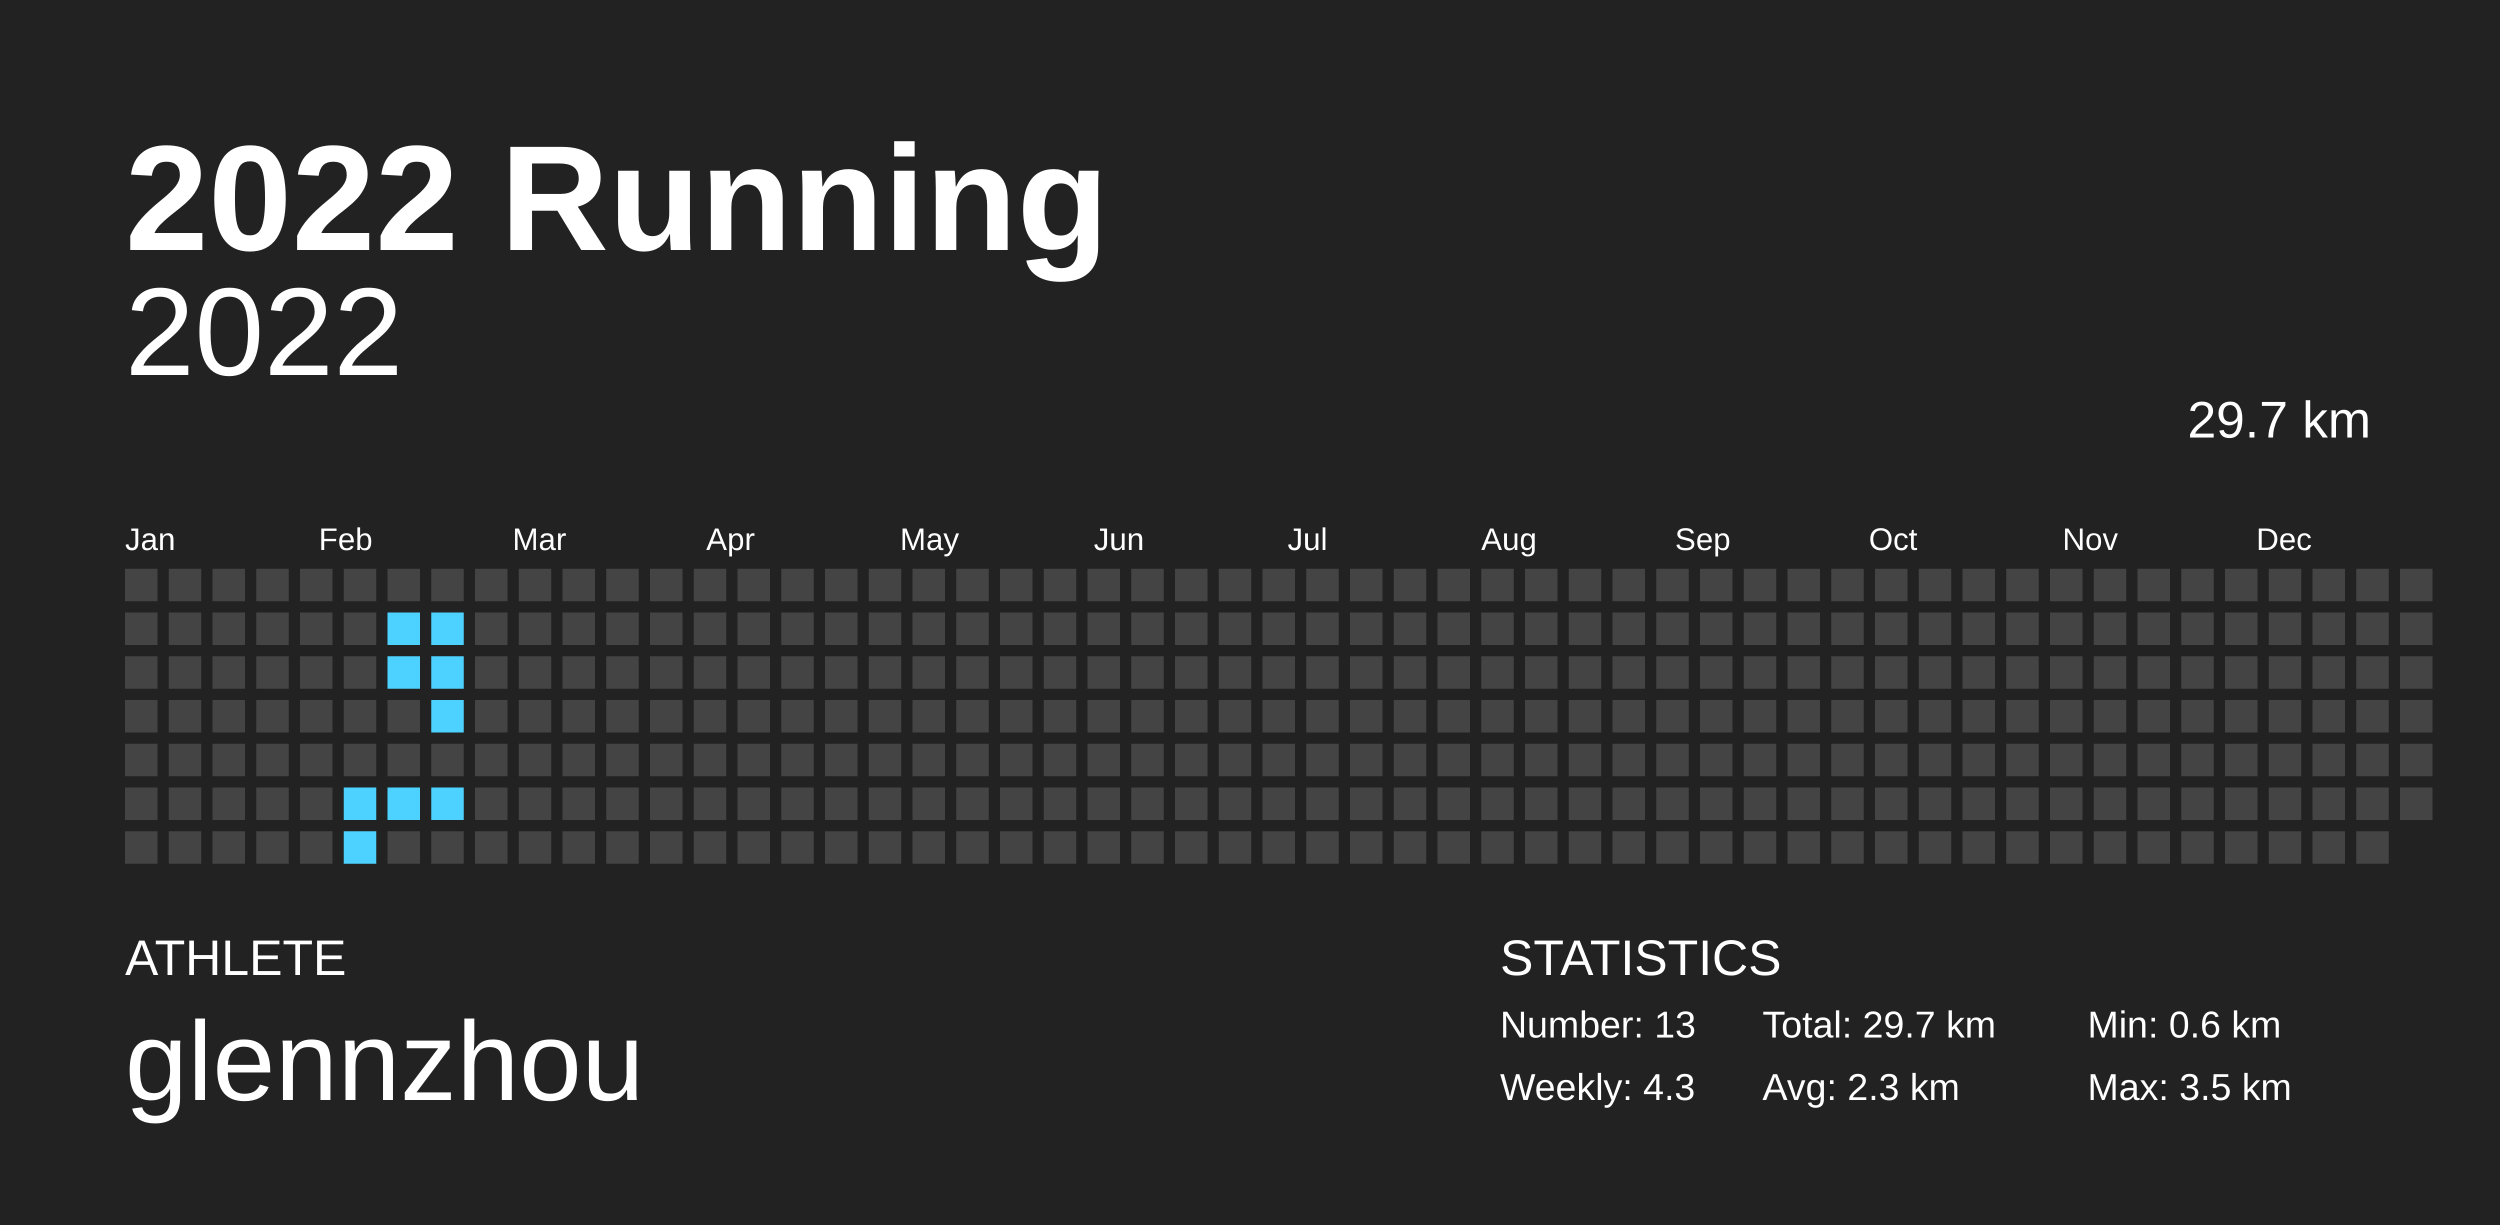
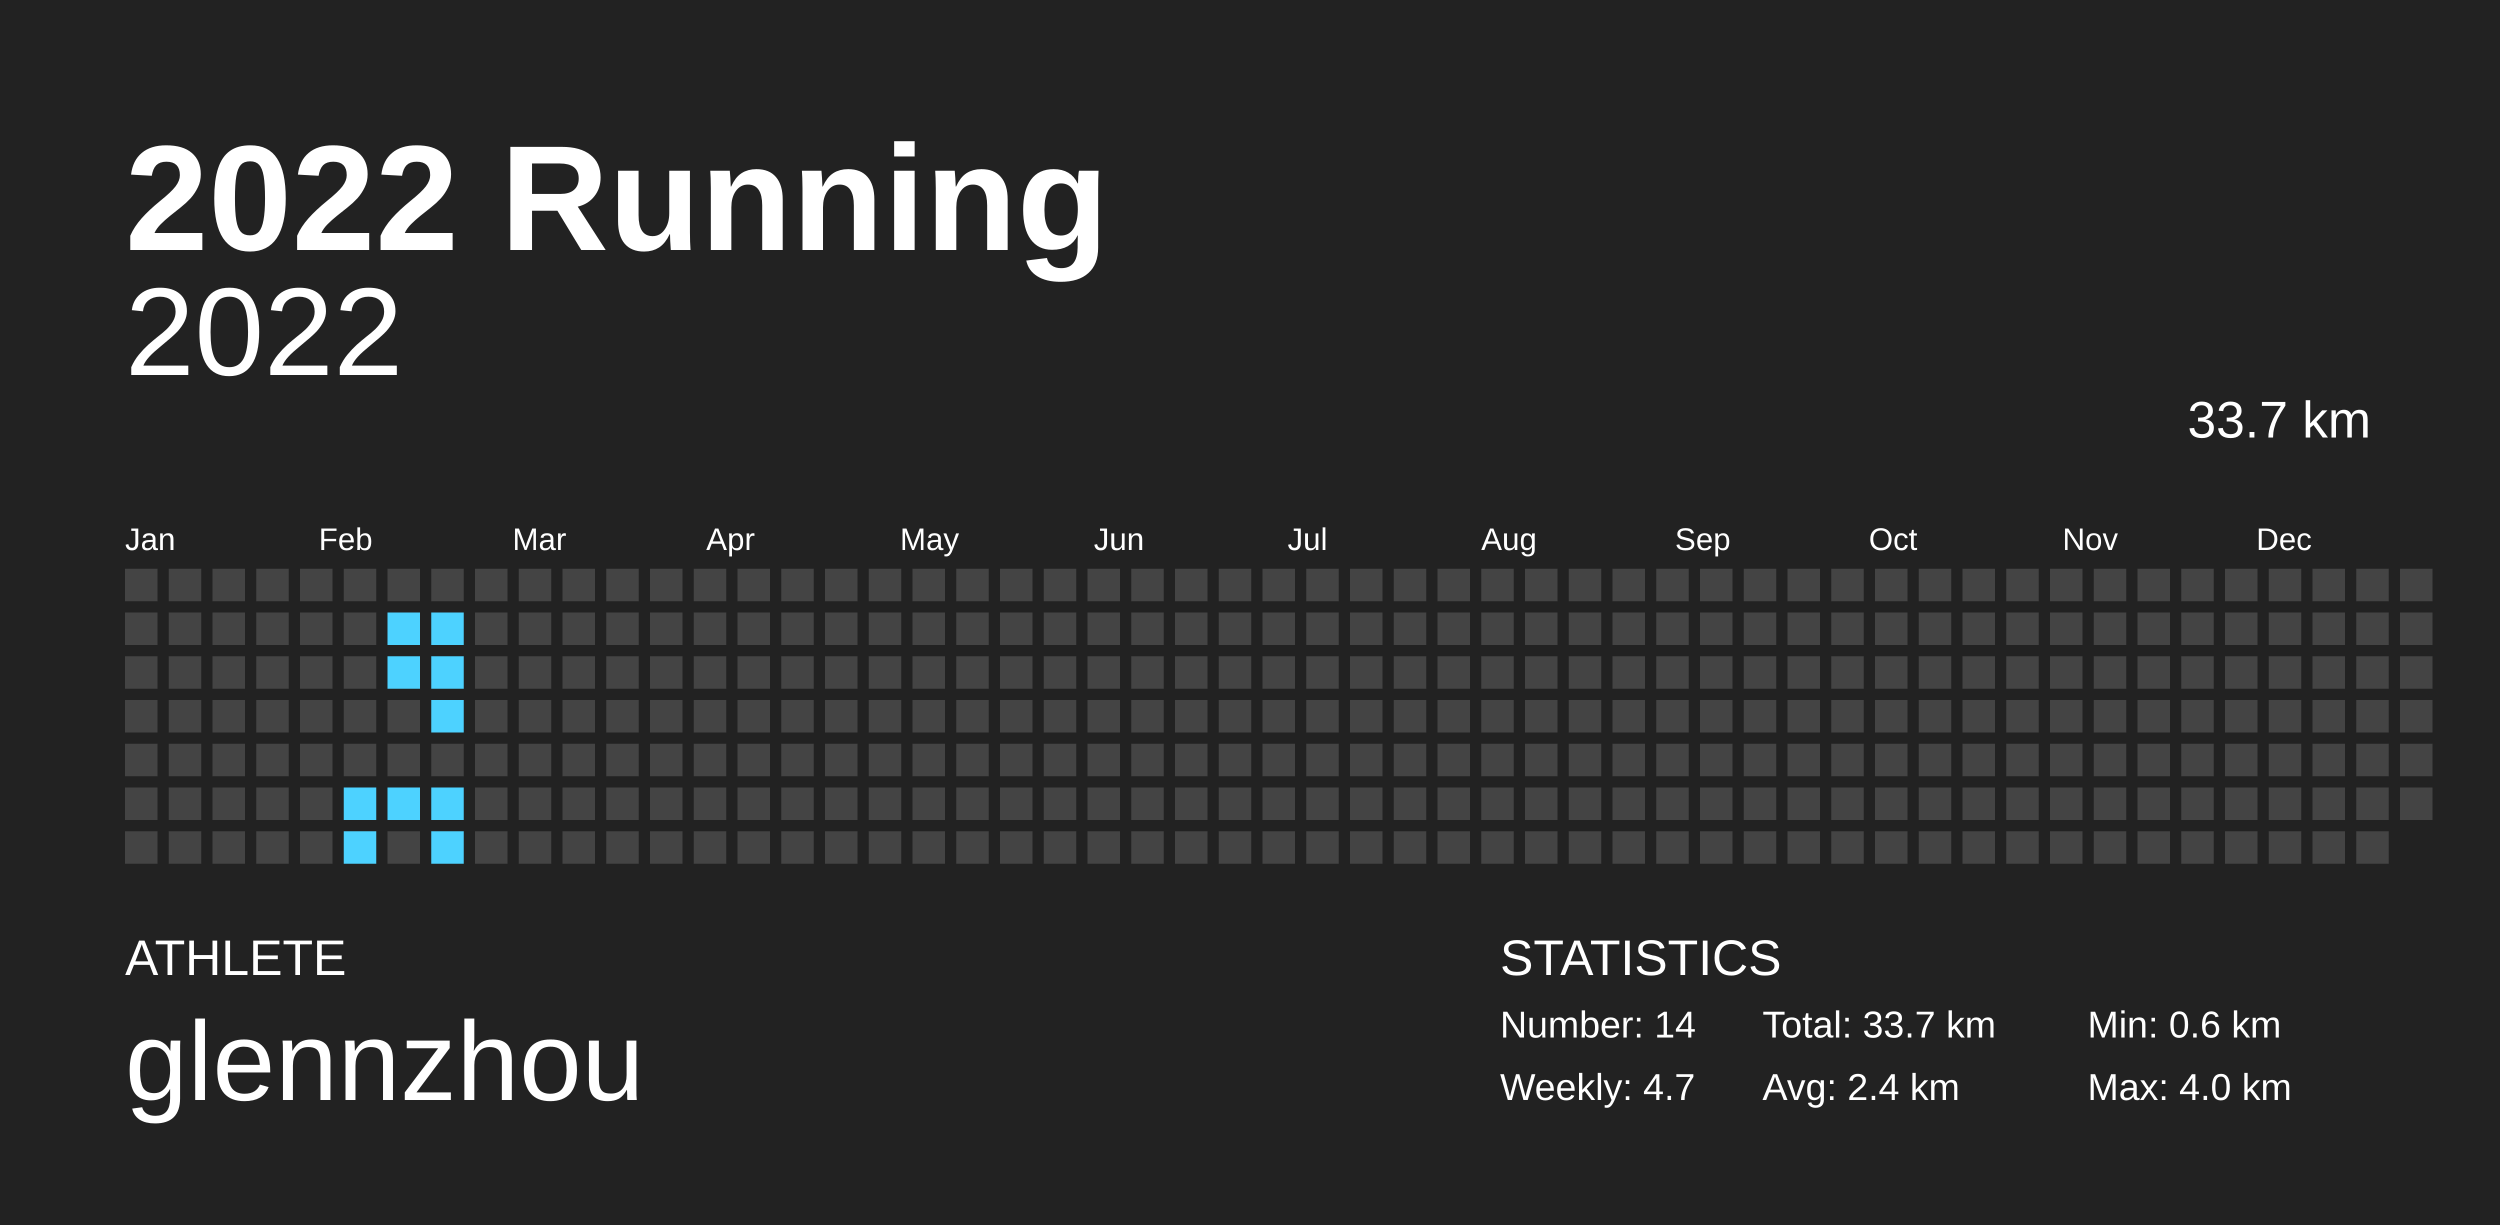
<svg xmlns="http://www.w3.org/2000/svg" baseProfile="full" height="98mm" version="1.1" viewBox="0,0,200,98" width="200mm">
  <defs />
  <rect fill="#222222" height="98" width="200" x="0" y="0" />
  <text fill="#FFFFFF" style="font-size:12px; font-family:Arial; font-weight:bold;" x="10" y="20">2022 Running</text>
  <text fill="#FFFFFF" style="font-size:4px; font-family:Arial" x="10" y="78">ATHLETE</text>
  <text fill="#FFFFFF" style="font-size:9px; font-family:Arial" x="10" y="88">glennzhou</text>
  <text fill="#FFFFFF" style="font-size:4px; font-family:Arial" x="120" y="78">STATISTICS</text>
-   <text fill="#FFFFFF" style="font-size:3px; font-family:Arial" x="120" y="83">Number: 13</text>
-   <text fill="#FFFFFF" style="font-size:3px; font-family:Arial" x="120" y="88">Weekly: 4.3</text>
-   <text fill="#FFFFFF" style="font-size:3px; font-family:Arial" x="141" y="83">Total: 29.7 km</text>
-   <text fill="#FFFFFF" style="font-size:3px; font-family:Arial" x="141" y="88">Avg: 2.3 km</text>
+   <text fill="#FFFFFF" style="font-size:3px; font-family:Arial" x="120" y="83">Number: 14</text>
+   <text fill="#FFFFFF" style="font-size:3px; font-family:Arial" x="120" y="88">Weekly: 4.7</text>
+   <text fill="#FFFFFF" style="font-size:3px; font-family:Arial" x="141" y="83">Total: 33.7 km</text>
+   <text fill="#FFFFFF" style="font-size:3px; font-family:Arial" x="141" y="88">Avg: 2.4 km</text>
  <text fill="#FFFFFF" style="font-size:3px; font-family:Arial" x="167" y="83">Min: 0.6 km</text>
-   <text fill="#FFFFFF" style="font-size:3px; font-family:Arial" x="167" y="88">Max: 3.5 km</text>
+   <text fill="#FFFFFF" style="font-size:3px; font-family:Arial" x="167" y="88">Max: 4.0 km</text>
  <text alignment-baseline="hanging" fill="#FFFFFF" style="font-size:10.0px; font-family:Arial;" x="10" y="30">2022</text>
-   <text alignment-baseline="hanging" fill="#FFFFFF" style="font-size:4.125px; font-family:Arial;" x="175" y="35">29.7 km</text>
+   <text alignment-baseline="hanging" fill="#FFFFFF" style="font-size:4.125px; font-family:Arial;" x="175" y="35">33.7 km</text>
  <text fill="#FFFFFF" style="font-size:2.5px; font-family:Arial" x="10.0" y="44">Jan</text>
  <text fill="#FFFFFF" style="font-size:2.5px; font-family:Arial" x="25.5" y="44">Feb</text>
  <text fill="#FFFFFF" style="font-size:2.5px; font-family:Arial" x="41.0" y="44">Mar</text>
  <text fill="#FFFFFF" style="font-size:2.5px; font-family:Arial" x="56.5" y="44">Apr</text>
  <text fill="#FFFFFF" style="font-size:2.5px; font-family:Arial" x="72.0" y="44">May</text>
  <text fill="#FFFFFF" style="font-size:2.5px; font-family:Arial" x="87.5" y="44">Jun</text>
  <text fill="#FFFFFF" style="font-size:2.5px; font-family:Arial" x="103.0" y="44">Jul</text>
  <text fill="#FFFFFF" style="font-size:2.5px; font-family:Arial" x="118.5" y="44">Aug</text>
  <text fill="#FFFFFF" style="font-size:2.5px; font-family:Arial" x="134.0" y="44">Sep</text>
  <text fill="#FFFFFF" style="font-size:2.5px; font-family:Arial" x="149.5" y="44">Oct</text>
  <text fill="#FFFFFF" style="font-size:2.5px; font-family:Arial" x="165.0" y="44">Nov</text>
  <text fill="#FFFFFF" style="font-size:2.5px; font-family:Arial" x="180.5" y="44">Dec</text>
  <rect fill="#444444" height="2.6" width="2.6" x="10.0" y="45.5" />
  <rect fill="#444444" height="2.6" width="2.6" x="10.0" y="49.0" />
  <rect fill="#444444" height="2.6" width="2.6" x="10.0" y="52.5" />
  <rect fill="#444444" height="2.6" width="2.6" x="10.0" y="56.0" />
  <rect fill="#444444" height="2.6" width="2.6" x="10.0" y="59.5" />
  <rect fill="#444444" height="2.6" width="2.6" x="10.0" y="63.0" />
  <rect fill="#444444" height="2.6" width="2.6" x="10.0" y="66.5" />
  <rect fill="#444444" height="2.6" width="2.6" x="13.5" y="45.5" />
  <rect fill="#444444" height="2.6" width="2.6" x="13.5" y="49.0" />
  <rect fill="#444444" height="2.6" width="2.6" x="13.5" y="52.5" />
  <rect fill="#444444" height="2.6" width="2.6" x="13.5" y="56.0" />
  <rect fill="#444444" height="2.6" width="2.6" x="13.5" y="59.5" />
  <rect fill="#444444" height="2.6" width="2.6" x="13.5" y="63.0" />
  <rect fill="#444444" height="2.6" width="2.6" x="13.5" y="66.5" />
  <rect fill="#444444" height="2.6" width="2.6" x="17.0" y="45.5" />
  <rect fill="#444444" height="2.6" width="2.6" x="17.0" y="49.0" />
  <rect fill="#444444" height="2.6" width="2.6" x="17.0" y="52.5" />
  <rect fill="#444444" height="2.6" width="2.6" x="17.0" y="56.0" />
  <rect fill="#444444" height="2.6" width="2.6" x="17.0" y="59.5" />
  <rect fill="#444444" height="2.6" width="2.6" x="17.0" y="63.0" />
  <rect fill="#444444" height="2.6" width="2.6" x="17.0" y="66.5" />
  <rect fill="#444444" height="2.6" width="2.6" x="20.5" y="45.5" />
  <rect fill="#444444" height="2.6" width="2.6" x="20.5" y="49.0" />
  <rect fill="#444444" height="2.6" width="2.6" x="20.5" y="52.5" />
  <rect fill="#444444" height="2.6" width="2.6" x="20.5" y="56.0" />
  <rect fill="#444444" height="2.6" width="2.6" x="20.5" y="59.5" />
  <rect fill="#444444" height="2.6" width="2.6" x="20.5" y="63.0" />
  <rect fill="#444444" height="2.6" width="2.6" x="20.5" y="66.5" />
  <rect fill="#444444" height="2.6" width="2.6" x="24.0" y="45.5" />
  <rect fill="#444444" height="2.6" width="2.6" x="24.0" y="49.0" />
  <rect fill="#444444" height="2.6" width="2.6" x="24.0" y="52.5" />
  <rect fill="#444444" height="2.6" width="2.6" x="24.0" y="56.0" />
  <rect fill="#444444" height="2.6" width="2.6" x="24.0" y="59.5" />
  <rect fill="#444444" height="2.6" width="2.6" x="24.0" y="63.0" />
  <rect fill="#444444" height="2.6" width="2.6" x="24.0" y="66.5" />
  <rect fill="#444444" height="2.6" width="2.6" x="27.5" y="45.5" />
  <rect fill="#444444" height="2.6" width="2.6" x="27.5" y="49.0" />
  <rect fill="#444444" height="2.6" width="2.6" x="27.5" y="52.5" />
  <rect fill="#444444" height="2.6" width="2.6" x="27.5" y="56.0" />
  <rect fill="#444444" height="2.6" width="2.6" x="27.5" y="59.5" />
  <rect fill="#4dd2ff" height="2.6" width="2.6" x="27.5" y="63.0" />
  <rect fill="#4dd2ff" height="2.6" width="2.6" x="27.5" y="66.5" />
  <rect fill="#444444" height="2.6" width="2.6" x="31.0" y="45.5" />
  <rect fill="#4dd2ff" height="2.6" width="2.6" x="31.0" y="49.0" />
  <rect fill="#4dd2ff" height="2.6" width="2.6" x="31.0" y="52.5" />
  <rect fill="#444444" height="2.6" width="2.6" x="31.0" y="56.0" />
  <rect fill="#444444" height="2.6" width="2.6" x="31.0" y="59.5" />
  <rect fill="#4dd2ff" height="2.6" width="2.6" x="31.0" y="63.0" />
  <rect fill="#444444" height="2.6" width="2.6" x="31.0" y="66.5" />
  <rect fill="#444444" height="2.6" width="2.6" x="34.5" y="45.5" />
  <rect fill="#4dd2ff" height="2.6" width="2.6" x="34.5" y="49.0" />
  <rect fill="#4dd2ff" height="2.6" width="2.6" x="34.5" y="52.5" />
  <rect fill="#4dd2ff" height="2.6" width="2.6" x="34.5" y="56.0" />
  <rect fill="#444444" height="2.6" width="2.6" x="34.5" y="59.5" />
  <rect fill="#4dd2ff" height="2.6" width="2.6" x="34.5" y="63.0" />
-   <rect fill="#444444" height="2.6" width="2.6" x="34.5" y="66.5" />
+   <rect fill="#4dd2ff" height="2.6" width="2.6" x="34.5" y="66.5" />
  <rect fill="#444444" height="2.6" width="2.6" x="38.0" y="45.5" />
  <rect fill="#444444" height="2.6" width="2.6" x="38.0" y="49.0" />
  <rect fill="#444444" height="2.6" width="2.6" x="38.0" y="52.5" />
  <rect fill="#444444" height="2.6" width="2.6" x="38.0" y="56.0" />
  <rect fill="#444444" height="2.6" width="2.6" x="38.0" y="59.5" />
  <rect fill="#444444" height="2.6" width="2.6" x="38.0" y="63.0" />
  <rect fill="#444444" height="2.6" width="2.6" x="38.0" y="66.5" />
  <rect fill="#444444" height="2.6" width="2.6" x="41.5" y="45.5" />
  <rect fill="#444444" height="2.6" width="2.6" x="41.5" y="49.0" />
  <rect fill="#444444" height="2.6" width="2.6" x="41.5" y="52.5" />
  <rect fill="#444444" height="2.6" width="2.6" x="41.5" y="56.0" />
  <rect fill="#444444" height="2.6" width="2.6" x="41.5" y="59.5" />
  <rect fill="#444444" height="2.6" width="2.6" x="41.5" y="63.0" />
  <rect fill="#444444" height="2.6" width="2.6" x="41.5" y="66.5" />
  <rect fill="#444444" height="2.6" width="2.6" x="45.0" y="45.5" />
  <rect fill="#444444" height="2.6" width="2.6" x="45.0" y="49.0" />
  <rect fill="#444444" height="2.6" width="2.6" x="45.0" y="52.5" />
  <rect fill="#444444" height="2.6" width="2.6" x="45.0" y="56.0" />
  <rect fill="#444444" height="2.6" width="2.6" x="45.0" y="59.5" />
  <rect fill="#444444" height="2.6" width="2.6" x="45.0" y="63.0" />
  <rect fill="#444444" height="2.6" width="2.6" x="45.0" y="66.5" />
  <rect fill="#444444" height="2.6" width="2.6" x="48.5" y="45.5" />
  <rect fill="#444444" height="2.6" width="2.6" x="48.5" y="49.0" />
  <rect fill="#444444" height="2.6" width="2.6" x="48.5" y="52.5" />
  <rect fill="#444444" height="2.6" width="2.6" x="48.5" y="56.0" />
  <rect fill="#444444" height="2.6" width="2.6" x="48.5" y="59.5" />
  <rect fill="#444444" height="2.6" width="2.6" x="48.5" y="63.0" />
  <rect fill="#444444" height="2.6" width="2.6" x="48.5" y="66.5" />
  <rect fill="#444444" height="2.6" width="2.6" x="52.0" y="45.5" />
  <rect fill="#444444" height="2.6" width="2.6" x="52.0" y="49.0" />
  <rect fill="#444444" height="2.6" width="2.6" x="52.0" y="52.5" />
  <rect fill="#444444" height="2.6" width="2.6" x="52.0" y="56.0" />
  <rect fill="#444444" height="2.6" width="2.6" x="52.0" y="59.5" />
  <rect fill="#444444" height="2.6" width="2.6" x="52.0" y="63.0" />
  <rect fill="#444444" height="2.6" width="2.6" x="52.0" y="66.5" />
  <rect fill="#444444" height="2.6" width="2.6" x="55.5" y="45.5" />
  <rect fill="#444444" height="2.6" width="2.6" x="55.5" y="49.0" />
  <rect fill="#444444" height="2.6" width="2.6" x="55.5" y="52.5" />
  <rect fill="#444444" height="2.6" width="2.6" x="55.5" y="56.0" />
  <rect fill="#444444" height="2.6" width="2.6" x="55.5" y="59.5" />
  <rect fill="#444444" height="2.6" width="2.6" x="55.5" y="63.0" />
  <rect fill="#444444" height="2.6" width="2.6" x="55.5" y="66.5" />
  <rect fill="#444444" height="2.6" width="2.6" x="59.0" y="45.5" />
  <rect fill="#444444" height="2.6" width="2.6" x="59.0" y="49.0" />
  <rect fill="#444444" height="2.6" width="2.6" x="59.0" y="52.5" />
  <rect fill="#444444" height="2.6" width="2.6" x="59.0" y="56.0" />
  <rect fill="#444444" height="2.6" width="2.6" x="59.0" y="59.5" />
  <rect fill="#444444" height="2.6" width="2.6" x="59.0" y="63.0" />
  <rect fill="#444444" height="2.6" width="2.6" x="59.0" y="66.5" />
  <rect fill="#444444" height="2.6" width="2.6" x="62.5" y="45.5" />
  <rect fill="#444444" height="2.6" width="2.6" x="62.5" y="49.0" />
  <rect fill="#444444" height="2.6" width="2.6" x="62.5" y="52.5" />
  <rect fill="#444444" height="2.6" width="2.6" x="62.5" y="56.0" />
  <rect fill="#444444" height="2.6" width="2.6" x="62.5" y="59.5" />
  <rect fill="#444444" height="2.6" width="2.6" x="62.5" y="63.0" />
  <rect fill="#444444" height="2.6" width="2.6" x="62.5" y="66.5" />
  <rect fill="#444444" height="2.6" width="2.6" x="66.0" y="45.5" />
  <rect fill="#444444" height="2.6" width="2.6" x="66.0" y="49.0" />
  <rect fill="#444444" height="2.6" width="2.6" x="66.0" y="52.5" />
  <rect fill="#444444" height="2.6" width="2.6" x="66.0" y="56.0" />
  <rect fill="#444444" height="2.6" width="2.6" x="66.0" y="59.5" />
  <rect fill="#444444" height="2.6" width="2.6" x="66.0" y="63.0" />
  <rect fill="#444444" height="2.6" width="2.6" x="66.0" y="66.5" />
  <rect fill="#444444" height="2.6" width="2.6" x="69.5" y="45.5" />
  <rect fill="#444444" height="2.6" width="2.6" x="69.5" y="49.0" />
  <rect fill="#444444" height="2.6" width="2.6" x="69.5" y="52.5" />
  <rect fill="#444444" height="2.6" width="2.6" x="69.5" y="56.0" />
  <rect fill="#444444" height="2.6" width="2.6" x="69.5" y="59.5" />
  <rect fill="#444444" height="2.6" width="2.6" x="69.5" y="63.0" />
  <rect fill="#444444" height="2.6" width="2.6" x="69.5" y="66.5" />
  <rect fill="#444444" height="2.6" width="2.6" x="73.0" y="45.5" />
  <rect fill="#444444" height="2.6" width="2.6" x="73.0" y="49.0" />
  <rect fill="#444444" height="2.6" width="2.6" x="73.0" y="52.5" />
  <rect fill="#444444" height="2.6" width="2.6" x="73.0" y="56.0" />
  <rect fill="#444444" height="2.6" width="2.6" x="73.0" y="59.5" />
  <rect fill="#444444" height="2.6" width="2.6" x="73.0" y="63.0" />
  <rect fill="#444444" height="2.6" width="2.6" x="73.0" y="66.5" />
  <rect fill="#444444" height="2.6" width="2.6" x="76.5" y="45.5" />
  <rect fill="#444444" height="2.6" width="2.6" x="76.5" y="49.0" />
  <rect fill="#444444" height="2.6" width="2.6" x="76.5" y="52.5" />
  <rect fill="#444444" height="2.6" width="2.6" x="76.5" y="56.0" />
  <rect fill="#444444" height="2.6" width="2.6" x="76.5" y="59.5" />
  <rect fill="#444444" height="2.6" width="2.6" x="76.5" y="63.0" />
  <rect fill="#444444" height="2.6" width="2.6" x="76.5" y="66.5" />
  <rect fill="#444444" height="2.6" width="2.6" x="80.0" y="45.5" />
  <rect fill="#444444" height="2.6" width="2.6" x="80.0" y="49.0" />
  <rect fill="#444444" height="2.6" width="2.6" x="80.0" y="52.5" />
  <rect fill="#444444" height="2.6" width="2.6" x="80.0" y="56.0" />
  <rect fill="#444444" height="2.6" width="2.6" x="80.0" y="59.5" />
  <rect fill="#444444" height="2.6" width="2.6" x="80.0" y="63.0" />
  <rect fill="#444444" height="2.6" width="2.6" x="80.0" y="66.5" />
  <rect fill="#444444" height="2.6" width="2.6" x="83.5" y="45.5" />
  <rect fill="#444444" height="2.6" width="2.6" x="83.5" y="49.0" />
  <rect fill="#444444" height="2.6" width="2.6" x="83.5" y="52.5" />
  <rect fill="#444444" height="2.6" width="2.6" x="83.5" y="56.0" />
  <rect fill="#444444" height="2.6" width="2.6" x="83.5" y="59.5" />
  <rect fill="#444444" height="2.6" width="2.6" x="83.5" y="63.0" />
  <rect fill="#444444" height="2.6" width="2.6" x="83.5" y="66.5" />
  <rect fill="#444444" height="2.6" width="2.6" x="87.0" y="45.5" />
  <rect fill="#444444" height="2.6" width="2.6" x="87.0" y="49.0" />
  <rect fill="#444444" height="2.6" width="2.6" x="87.0" y="52.5" />
  <rect fill="#444444" height="2.6" width="2.6" x="87.0" y="56.0" />
  <rect fill="#444444" height="2.6" width="2.6" x="87.0" y="59.5" />
  <rect fill="#444444" height="2.6" width="2.6" x="87.0" y="63.0" />
  <rect fill="#444444" height="2.6" width="2.6" x="87.0" y="66.5" />
  <rect fill="#444444" height="2.6" width="2.6" x="90.5" y="45.5" />
  <rect fill="#444444" height="2.6" width="2.6" x="90.5" y="49.0" />
  <rect fill="#444444" height="2.6" width="2.6" x="90.5" y="52.5" />
  <rect fill="#444444" height="2.6" width="2.6" x="90.5" y="56.0" />
  <rect fill="#444444" height="2.6" width="2.6" x="90.5" y="59.5" />
  <rect fill="#444444" height="2.6" width="2.6" x="90.5" y="63.0" />
  <rect fill="#444444" height="2.6" width="2.6" x="90.5" y="66.5" />
  <rect fill="#444444" height="2.6" width="2.6" x="94.0" y="45.5" />
  <rect fill="#444444" height="2.6" width="2.6" x="94.0" y="49.0" />
  <rect fill="#444444" height="2.6" width="2.6" x="94.0" y="52.5" />
  <rect fill="#444444" height="2.6" width="2.6" x="94.0" y="56.0" />
  <rect fill="#444444" height="2.6" width="2.6" x="94.0" y="59.5" />
  <rect fill="#444444" height="2.6" width="2.6" x="94.0" y="63.0" />
  <rect fill="#444444" height="2.6" width="2.6" x="94.0" y="66.5" />
  <rect fill="#444444" height="2.6" width="2.6" x="97.5" y="45.5" />
  <rect fill="#444444" height="2.6" width="2.6" x="97.5" y="49.0" />
  <rect fill="#444444" height="2.6" width="2.6" x="97.5" y="52.5" />
  <rect fill="#444444" height="2.6" width="2.6" x="97.5" y="56.0" />
  <rect fill="#444444" height="2.6" width="2.6" x="97.5" y="59.5" />
  <rect fill="#444444" height="2.6" width="2.6" x="97.5" y="63.0" />
  <rect fill="#444444" height="2.6" width="2.6" x="97.5" y="66.5" />
  <rect fill="#444444" height="2.6" width="2.6" x="101.0" y="45.5" />
  <rect fill="#444444" height="2.6" width="2.6" x="101.0" y="49.0" />
  <rect fill="#444444" height="2.6" width="2.6" x="101.0" y="52.5" />
  <rect fill="#444444" height="2.6" width="2.6" x="101.0" y="56.0" />
  <rect fill="#444444" height="2.6" width="2.6" x="101.0" y="59.5" />
  <rect fill="#444444" height="2.6" width="2.6" x="101.0" y="63.0" />
  <rect fill="#444444" height="2.6" width="2.6" x="101.0" y="66.5" />
  <rect fill="#444444" height="2.6" width="2.6" x="104.5" y="45.5" />
  <rect fill="#444444" height="2.6" width="2.6" x="104.5" y="49.0" />
  <rect fill="#444444" height="2.6" width="2.6" x="104.5" y="52.5" />
  <rect fill="#444444" height="2.6" width="2.6" x="104.5" y="56.0" />
  <rect fill="#444444" height="2.6" width="2.6" x="104.5" y="59.5" />
  <rect fill="#444444" height="2.6" width="2.6" x="104.5" y="63.0" />
  <rect fill="#444444" height="2.6" width="2.6" x="104.5" y="66.5" />
  <rect fill="#444444" height="2.6" width="2.6" x="108.0" y="45.5" />
  <rect fill="#444444" height="2.6" width="2.6" x="108.0" y="49.0" />
  <rect fill="#444444" height="2.6" width="2.6" x="108.0" y="52.5" />
  <rect fill="#444444" height="2.6" width="2.6" x="108.0" y="56.0" />
  <rect fill="#444444" height="2.6" width="2.6" x="108.0" y="59.5" />
  <rect fill="#444444" height="2.6" width="2.6" x="108.0" y="63.0" />
  <rect fill="#444444" height="2.6" width="2.6" x="108.0" y="66.5" />
  <rect fill="#444444" height="2.6" width="2.6" x="111.5" y="45.5" />
  <rect fill="#444444" height="2.6" width="2.6" x="111.5" y="49.0" />
  <rect fill="#444444" height="2.6" width="2.6" x="111.5" y="52.5" />
  <rect fill="#444444" height="2.6" width="2.6" x="111.5" y="56.0" />
  <rect fill="#444444" height="2.6" width="2.6" x="111.5" y="59.5" />
  <rect fill="#444444" height="2.6" width="2.6" x="111.5" y="63.0" />
  <rect fill="#444444" height="2.6" width="2.6" x="111.5" y="66.5" />
  <rect fill="#444444" height="2.6" width="2.6" x="115.0" y="45.5" />
  <rect fill="#444444" height="2.6" width="2.6" x="115.0" y="49.0" />
  <rect fill="#444444" height="2.6" width="2.6" x="115.0" y="52.5" />
  <rect fill="#444444" height="2.6" width="2.6" x="115.0" y="56.0" />
  <rect fill="#444444" height="2.6" width="2.6" x="115.0" y="59.5" />
  <rect fill="#444444" height="2.6" width="2.6" x="115.0" y="63.0" />
  <rect fill="#444444" height="2.6" width="2.6" x="115.0" y="66.5" />
  <rect fill="#444444" height="2.6" width="2.6" x="118.5" y="45.5" />
  <rect fill="#444444" height="2.6" width="2.6" x="118.5" y="49.0" />
  <rect fill="#444444" height="2.6" width="2.6" x="118.5" y="52.5" />
  <rect fill="#444444" height="2.6" width="2.6" x="118.5" y="56.0" />
  <rect fill="#444444" height="2.6" width="2.6" x="118.5" y="59.5" />
  <rect fill="#444444" height="2.6" width="2.6" x="118.5" y="63.0" />
  <rect fill="#444444" height="2.6" width="2.6" x="118.5" y="66.5" />
  <rect fill="#444444" height="2.6" width="2.6" x="122.0" y="45.5" />
  <rect fill="#444444" height="2.6" width="2.6" x="122.0" y="49.0" />
  <rect fill="#444444" height="2.6" width="2.6" x="122.0" y="52.5" />
  <rect fill="#444444" height="2.6" width="2.6" x="122.0" y="56.0" />
  <rect fill="#444444" height="2.6" width="2.6" x="122.0" y="59.5" />
  <rect fill="#444444" height="2.6" width="2.6" x="122.0" y="63.0" />
  <rect fill="#444444" height="2.6" width="2.6" x="122.0" y="66.5" />
  <rect fill="#444444" height="2.6" width="2.6" x="125.5" y="45.5" />
  <rect fill="#444444" height="2.6" width="2.6" x="125.5" y="49.0" />
  <rect fill="#444444" height="2.6" width="2.6" x="125.5" y="52.5" />
  <rect fill="#444444" height="2.6" width="2.6" x="125.5" y="56.0" />
  <rect fill="#444444" height="2.6" width="2.6" x="125.5" y="59.5" />
  <rect fill="#444444" height="2.6" width="2.6" x="125.5" y="63.0" />
  <rect fill="#444444" height="2.6" width="2.6" x="125.5" y="66.5" />
  <rect fill="#444444" height="2.6" width="2.6" x="129.0" y="45.5" />
  <rect fill="#444444" height="2.6" width="2.6" x="129.0" y="49.0" />
  <rect fill="#444444" height="2.6" width="2.6" x="129.0" y="52.5" />
  <rect fill="#444444" height="2.6" width="2.6" x="129.0" y="56.0" />
  <rect fill="#444444" height="2.6" width="2.6" x="129.0" y="59.5" />
  <rect fill="#444444" height="2.6" width="2.6" x="129.0" y="63.0" />
  <rect fill="#444444" height="2.6" width="2.6" x="129.0" y="66.5" />
  <rect fill="#444444" height="2.6" width="2.6" x="132.5" y="45.5" />
  <rect fill="#444444" height="2.6" width="2.6" x="132.5" y="49.0" />
  <rect fill="#444444" height="2.6" width="2.6" x="132.5" y="52.5" />
  <rect fill="#444444" height="2.6" width="2.6" x="132.5" y="56.0" />
  <rect fill="#444444" height="2.6" width="2.6" x="132.5" y="59.5" />
  <rect fill="#444444" height="2.6" width="2.6" x="132.5" y="63.0" />
  <rect fill="#444444" height="2.6" width="2.6" x="132.5" y="66.5" />
  <rect fill="#444444" height="2.6" width="2.6" x="136.0" y="45.5" />
  <rect fill="#444444" height="2.6" width="2.6" x="136.0" y="49.0" />
  <rect fill="#444444" height="2.6" width="2.6" x="136.0" y="52.5" />
  <rect fill="#444444" height="2.6" width="2.6" x="136.0" y="56.0" />
  <rect fill="#444444" height="2.6" width="2.6" x="136.0" y="59.5" />
  <rect fill="#444444" height="2.6" width="2.6" x="136.0" y="63.0" />
  <rect fill="#444444" height="2.6" width="2.6" x="136.0" y="66.5" />
  <rect fill="#444444" height="2.6" width="2.6" x="139.5" y="45.5" />
  <rect fill="#444444" height="2.6" width="2.6" x="139.5" y="49.0" />
  <rect fill="#444444" height="2.6" width="2.6" x="139.5" y="52.5" />
  <rect fill="#444444" height="2.6" width="2.6" x="139.5" y="56.0" />
  <rect fill="#444444" height="2.6" width="2.6" x="139.5" y="59.5" />
  <rect fill="#444444" height="2.6" width="2.6" x="139.5" y="63.0" />
  <rect fill="#444444" height="2.6" width="2.6" x="139.5" y="66.5" />
  <rect fill="#444444" height="2.6" width="2.6" x="143.0" y="45.5" />
  <rect fill="#444444" height="2.6" width="2.6" x="143.0" y="49.0" />
  <rect fill="#444444" height="2.6" width="2.6" x="143.0" y="52.5" />
  <rect fill="#444444" height="2.6" width="2.6" x="143.0" y="56.0" />
  <rect fill="#444444" height="2.6" width="2.6" x="143.0" y="59.5" />
  <rect fill="#444444" height="2.6" width="2.6" x="143.0" y="63.0" />
  <rect fill="#444444" height="2.6" width="2.6" x="143.0" y="66.5" />
  <rect fill="#444444" height="2.6" width="2.6" x="146.5" y="45.5" />
  <rect fill="#444444" height="2.6" width="2.6" x="146.5" y="49.0" />
  <rect fill="#444444" height="2.6" width="2.6" x="146.5" y="52.5" />
  <rect fill="#444444" height="2.6" width="2.6" x="146.5" y="56.0" />
  <rect fill="#444444" height="2.6" width="2.6" x="146.5" y="59.5" />
  <rect fill="#444444" height="2.6" width="2.6" x="146.5" y="63.0" />
  <rect fill="#444444" height="2.6" width="2.6" x="146.5" y="66.5" />
  <rect fill="#444444" height="2.6" width="2.6" x="150.0" y="45.5" />
  <rect fill="#444444" height="2.6" width="2.6" x="150.0" y="49.0" />
  <rect fill="#444444" height="2.6" width="2.6" x="150.0" y="52.5" />
  <rect fill="#444444" height="2.6" width="2.6" x="150.0" y="56.0" />
  <rect fill="#444444" height="2.6" width="2.6" x="150.0" y="59.5" />
  <rect fill="#444444" height="2.6" width="2.6" x="150.0" y="63.0" />
  <rect fill="#444444" height="2.6" width="2.6" x="150.0" y="66.5" />
  <rect fill="#444444" height="2.6" width="2.6" x="153.5" y="45.5" />
  <rect fill="#444444" height="2.6" width="2.6" x="153.5" y="49.0" />
  <rect fill="#444444" height="2.6" width="2.6" x="153.5" y="52.5" />
  <rect fill="#444444" height="2.6" width="2.6" x="153.5" y="56.0" />
  <rect fill="#444444" height="2.6" width="2.6" x="153.5" y="59.5" />
  <rect fill="#444444" height="2.6" width="2.6" x="153.5" y="63.0" />
  <rect fill="#444444" height="2.6" width="2.6" x="153.5" y="66.5" />
  <rect fill="#444444" height="2.6" width="2.6" x="157.0" y="45.5" />
  <rect fill="#444444" height="2.6" width="2.6" x="157.0" y="49.0" />
  <rect fill="#444444" height="2.6" width="2.6" x="157.0" y="52.5" />
  <rect fill="#444444" height="2.6" width="2.6" x="157.0" y="56.0" />
  <rect fill="#444444" height="2.6" width="2.6" x="157.0" y="59.5" />
  <rect fill="#444444" height="2.6" width="2.6" x="157.0" y="63.0" />
  <rect fill="#444444" height="2.6" width="2.6" x="157.0" y="66.5" />
  <rect fill="#444444" height="2.6" width="2.6" x="160.5" y="45.5" />
  <rect fill="#444444" height="2.6" width="2.6" x="160.5" y="49.0" />
  <rect fill="#444444" height="2.6" width="2.6" x="160.5" y="52.5" />
  <rect fill="#444444" height="2.6" width="2.6" x="160.5" y="56.0" />
  <rect fill="#444444" height="2.6" width="2.6" x="160.5" y="59.5" />
  <rect fill="#444444" height="2.6" width="2.6" x="160.5" y="63.0" />
  <rect fill="#444444" height="2.6" width="2.6" x="160.5" y="66.5" />
  <rect fill="#444444" height="2.6" width="2.6" x="164.0" y="45.5" />
  <rect fill="#444444" height="2.6" width="2.6" x="164.0" y="49.0" />
  <rect fill="#444444" height="2.6" width="2.6" x="164.0" y="52.5" />
  <rect fill="#444444" height="2.6" width="2.6" x="164.0" y="56.0" />
  <rect fill="#444444" height="2.6" width="2.6" x="164.0" y="59.5" />
  <rect fill="#444444" height="2.6" width="2.6" x="164.0" y="63.0" />
  <rect fill="#444444" height="2.6" width="2.6" x="164.0" y="66.5" />
  <rect fill="#444444" height="2.6" width="2.6" x="167.5" y="45.5" />
  <rect fill="#444444" height="2.6" width="2.6" x="167.5" y="49.0" />
  <rect fill="#444444" height="2.6" width="2.6" x="167.5" y="52.5" />
  <rect fill="#444444" height="2.6" width="2.6" x="167.5" y="56.0" />
  <rect fill="#444444" height="2.6" width="2.6" x="167.5" y="59.5" />
  <rect fill="#444444" height="2.6" width="2.6" x="167.5" y="63.0" />
  <rect fill="#444444" height="2.6" width="2.6" x="167.5" y="66.5" />
  <rect fill="#444444" height="2.6" width="2.6" x="171.0" y="45.5" />
  <rect fill="#444444" height="2.6" width="2.6" x="171.0" y="49.0" />
  <rect fill="#444444" height="2.6" width="2.6" x="171.0" y="52.5" />
  <rect fill="#444444" height="2.6" width="2.6" x="171.0" y="56.0" />
  <rect fill="#444444" height="2.6" width="2.6" x="171.0" y="59.5" />
  <rect fill="#444444" height="2.6" width="2.6" x="171.0" y="63.0" />
  <rect fill="#444444" height="2.6" width="2.6" x="171.0" y="66.5" />
  <rect fill="#444444" height="2.6" width="2.6" x="174.5" y="45.5" />
  <rect fill="#444444" height="2.6" width="2.6" x="174.5" y="49.0" />
  <rect fill="#444444" height="2.6" width="2.6" x="174.5" y="52.5" />
  <rect fill="#444444" height="2.6" width="2.6" x="174.5" y="56.0" />
  <rect fill="#444444" height="2.6" width="2.6" x="174.5" y="59.5" />
  <rect fill="#444444" height="2.6" width="2.6" x="174.5" y="63.0" />
  <rect fill="#444444" height="2.6" width="2.6" x="174.5" y="66.5" />
  <rect fill="#444444" height="2.6" width="2.6" x="178.0" y="45.5" />
  <rect fill="#444444" height="2.6" width="2.6" x="178.0" y="49.0" />
  <rect fill="#444444" height="2.6" width="2.6" x="178.0" y="52.5" />
  <rect fill="#444444" height="2.6" width="2.6" x="178.0" y="56.0" />
  <rect fill="#444444" height="2.6" width="2.6" x="178.0" y="59.5" />
  <rect fill="#444444" height="2.6" width="2.6" x="178.0" y="63.0" />
  <rect fill="#444444" height="2.6" width="2.6" x="178.0" y="66.5" />
  <rect fill="#444444" height="2.6" width="2.6" x="181.5" y="45.5" />
  <rect fill="#444444" height="2.6" width="2.6" x="181.5" y="49.0" />
  <rect fill="#444444" height="2.6" width="2.6" x="181.5" y="52.5" />
  <rect fill="#444444" height="2.6" width="2.6" x="181.5" y="56.0" />
  <rect fill="#444444" height="2.6" width="2.6" x="181.5" y="59.5" />
  <rect fill="#444444" height="2.6" width="2.6" x="181.5" y="63.0" />
  <rect fill="#444444" height="2.6" width="2.6" x="181.5" y="66.5" />
  <rect fill="#444444" height="2.6" width="2.6" x="185.0" y="45.5" />
  <rect fill="#444444" height="2.6" width="2.6" x="185.0" y="49.0" />
  <rect fill="#444444" height="2.6" width="2.6" x="185.0" y="52.5" />
  <rect fill="#444444" height="2.6" width="2.6" x="185.0" y="56.0" />
  <rect fill="#444444" height="2.6" width="2.6" x="185.0" y="59.5" />
  <rect fill="#444444" height="2.6" width="2.6" x="185.0" y="63.0" />
  <rect fill="#444444" height="2.6" width="2.6" x="185.0" y="66.5" />
  <rect fill="#444444" height="2.6" width="2.6" x="188.5" y="45.5" />
  <rect fill="#444444" height="2.6" width="2.6" x="188.5" y="49.0" />
  <rect fill="#444444" height="2.6" width="2.6" x="188.5" y="52.5" />
  <rect fill="#444444" height="2.6" width="2.6" x="188.5" y="56.0" />
  <rect fill="#444444" height="2.6" width="2.6" x="188.5" y="59.5" />
  <rect fill="#444444" height="2.6" width="2.6" x="188.5" y="63.0" />
  <rect fill="#444444" height="2.6" width="2.6" x="188.5" y="66.5" />
  <rect fill="#444444" height="2.6" width="2.6" x="192.0" y="45.5" />
  <rect fill="#444444" height="2.6" width="2.6" x="192.0" y="49.0" />
  <rect fill="#444444" height="2.6" width="2.6" x="192.0" y="52.5" />
  <rect fill="#444444" height="2.6" width="2.6" x="192.0" y="56.0" />
  <rect fill="#444444" height="2.6" width="2.6" x="192.0" y="59.5" />
  <rect fill="#444444" height="2.6" width="2.6" x="192.0" y="63.0" />
</svg>
